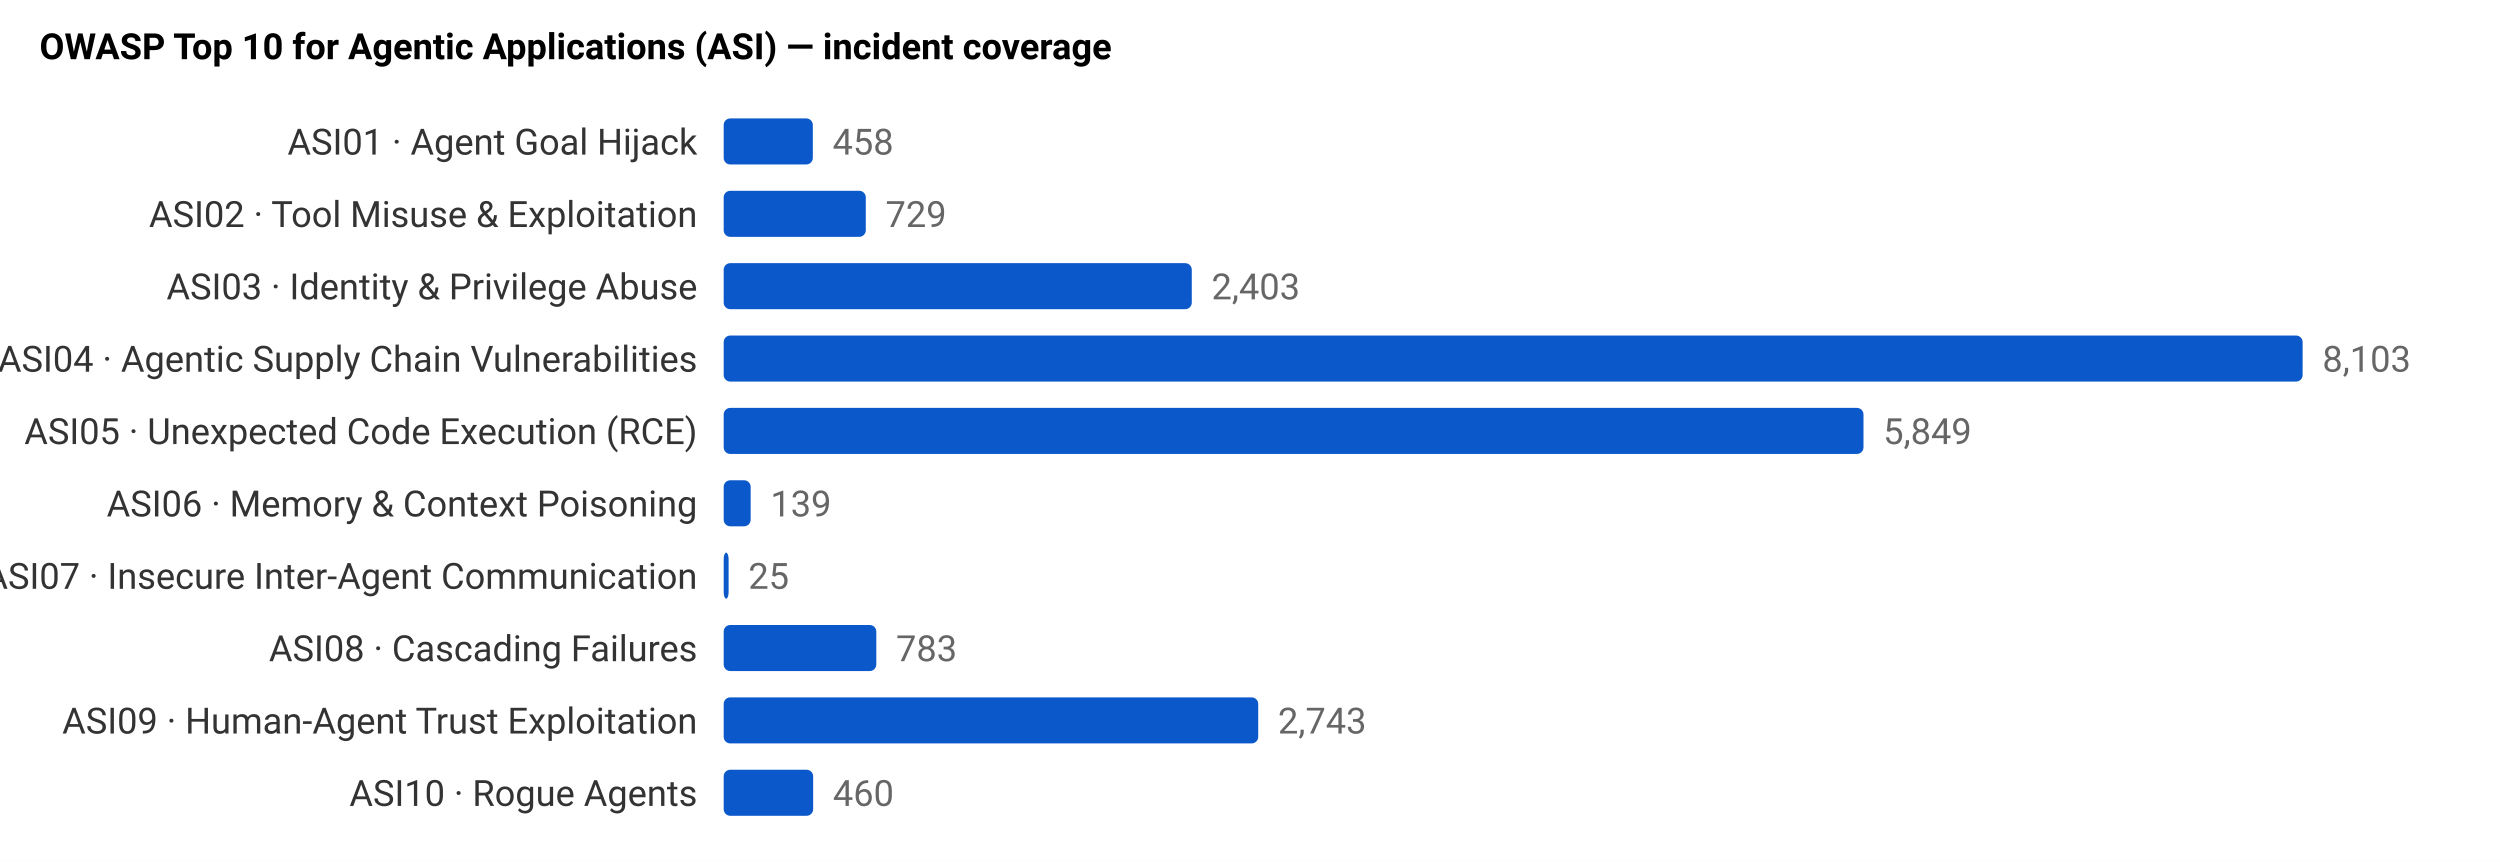
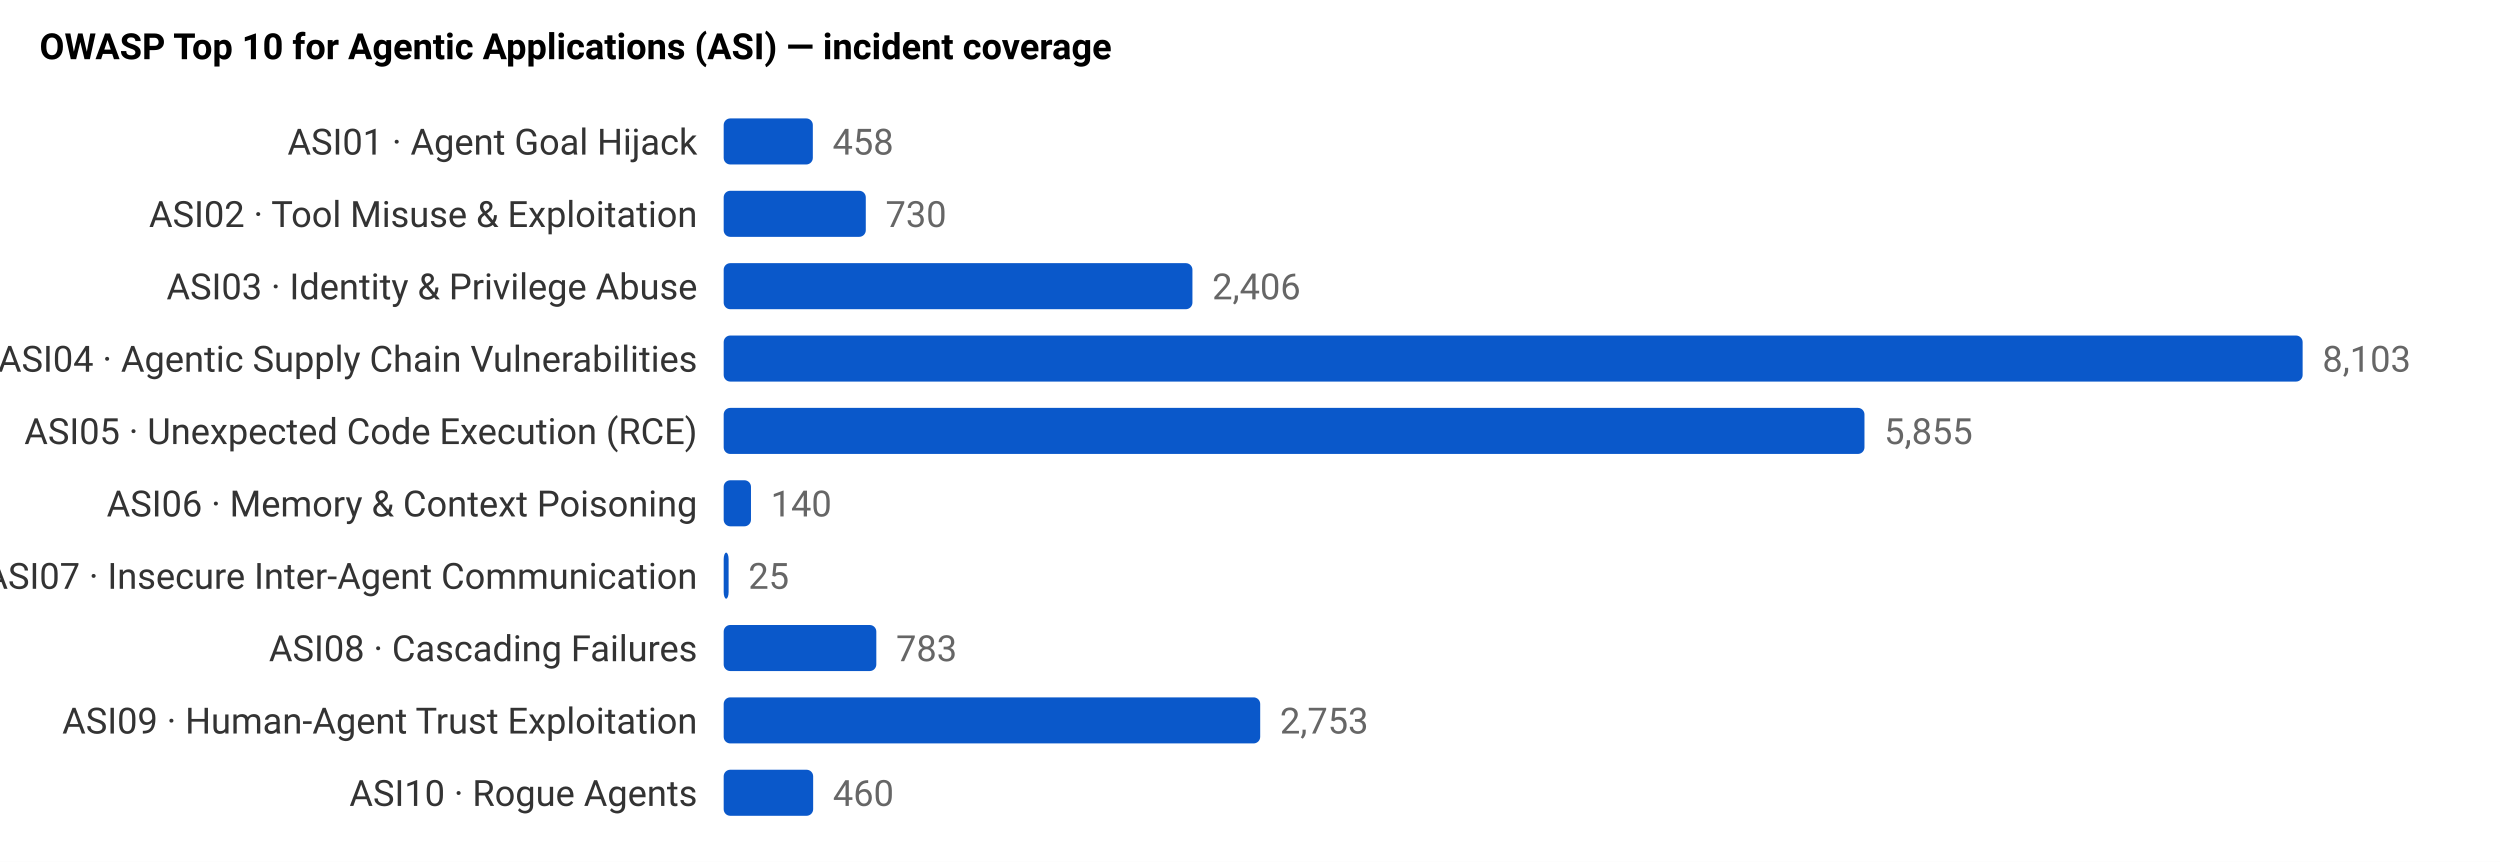
<svg xmlns="http://www.w3.org/2000/svg" viewBox="0 0 760 262" role="img" aria-label="OWASP Top 10 for Agentic Applications (ASI) — incident coverage" font-family="system-ui,-apple-system,Segoe UI,Roboto,sans-serif" font-size="11">
  <rect x="0" y="0" width="100%" height="100%" fill="white" />
  <text x="12" y="18" font-weight="600">OWASP Top 10 for Agentic Applications (ASI) — incident coverage</text>
  <text x="212" y="47" text-anchor="end" fill="#333">ASI01 · Agent Goal Hijack</text>
  <rect x="220" y="36" width="27.1" height="14" fill="#0a58ca" rx="2" />
  <text x="253.1" y="47" fill="#666">458</text>
  <text x="212" y="69" text-anchor="end" fill="#333">ASI02 · Tool Misuse &amp; Exploitation</text>
  <rect x="220" y="58" width="43.2" height="14" fill="#0a58ca" rx="2" />
-   <text x="269.2" y="69" fill="#666">729</text>
+   <text x="269.2" y="69" fill="#666">730</text>
  <text x="212" y="91" text-anchor="end" fill="#333">ASI03 · Identity &amp; Privilege Abuse</text>
-   <rect x="220" y="80" width="142.3" height="14" fill="#0a58ca" rx="2" />
-   <text x="368.3" y="91" fill="#666">2,403</text>
+   <rect x="220" y="80" width="142.5" height="14" fill="#0a58ca" rx="2" />
+   <text x="368.5" y="91" fill="#666">2,406</text>
  <text x="212" y="113" text-anchor="end" fill="#333">ASI04 · Agentic Supply Chain Vulnerabilities</text>
  <rect x="220" y="102" width="480.0" height="14" fill="#0a58ca" rx="2" />
  <text x="706.0" y="113" fill="#666">8,103</text>
  <text x="212" y="135" text-anchor="end" fill="#333">ASI05 · Unexpected Code Execution (RCE)</text>
-   <rect x="220" y="124" width="346.5" height="14" fill="#0a58ca" rx="2" />
-   <text x="572.5" y="135" fill="#666">5,849</text>
+   <rect x="220" y="124" width="346.8" height="14" fill="#0a58ca" rx="2" />
+   <text x="572.8" y="135" fill="#666">5,855</text>
  <text x="212" y="157" text-anchor="end" fill="#333">ASI06 · Memory &amp; Context Poisoning</text>
-   <rect x="220" y="146" width="8.2" height="14" fill="#0a58ca" rx="2" />
-   <text x="234.2" y="157" fill="#666">139</text>
+   <rect x="220" y="146" width="8.3" height="14" fill="#0a58ca" rx="2" />
+   <text x="234.3" y="157" fill="#666">140</text>
  <text x="212" y="179" text-anchor="end" fill="#333">ASI07 · Insecure Inter-Agent Communication</text>
  <rect x="220" y="168" width="1.5" height="14" fill="#0a58ca" rx="2" />
  <text x="227.5" y="179" fill="#666">25</text>
  <text x="212" y="201" text-anchor="end" fill="#333">ASI08 · Cascading Failures</text>
  <rect x="220" y="190" width="46.4" height="14" fill="#0a58ca" rx="2" />
  <text x="272.4" y="201" fill="#666">783</text>
  <text x="212" y="223" text-anchor="end" fill="#333">ASI09 · Human-Agent Trust Exploitation</text>
-   <rect x="220" y="212" width="162.5" height="14" fill="#0a58ca" rx="2" />
-   <text x="388.5" y="223" fill="#666">2,743</text>
+   <rect x="220" y="212" width="163.1" height="14" fill="#0a58ca" rx="2" />
+   <text x="389.1" y="223" fill="#666">2,753</text>
  <text x="212" y="245" text-anchor="end" fill="#333">ASI10 · Rogue Agents</text>
  <rect x="220" y="234" width="27.2" height="14" fill="#0a58ca" rx="2" />
  <text x="253.2" y="245" fill="#666">460</text>
</svg>
